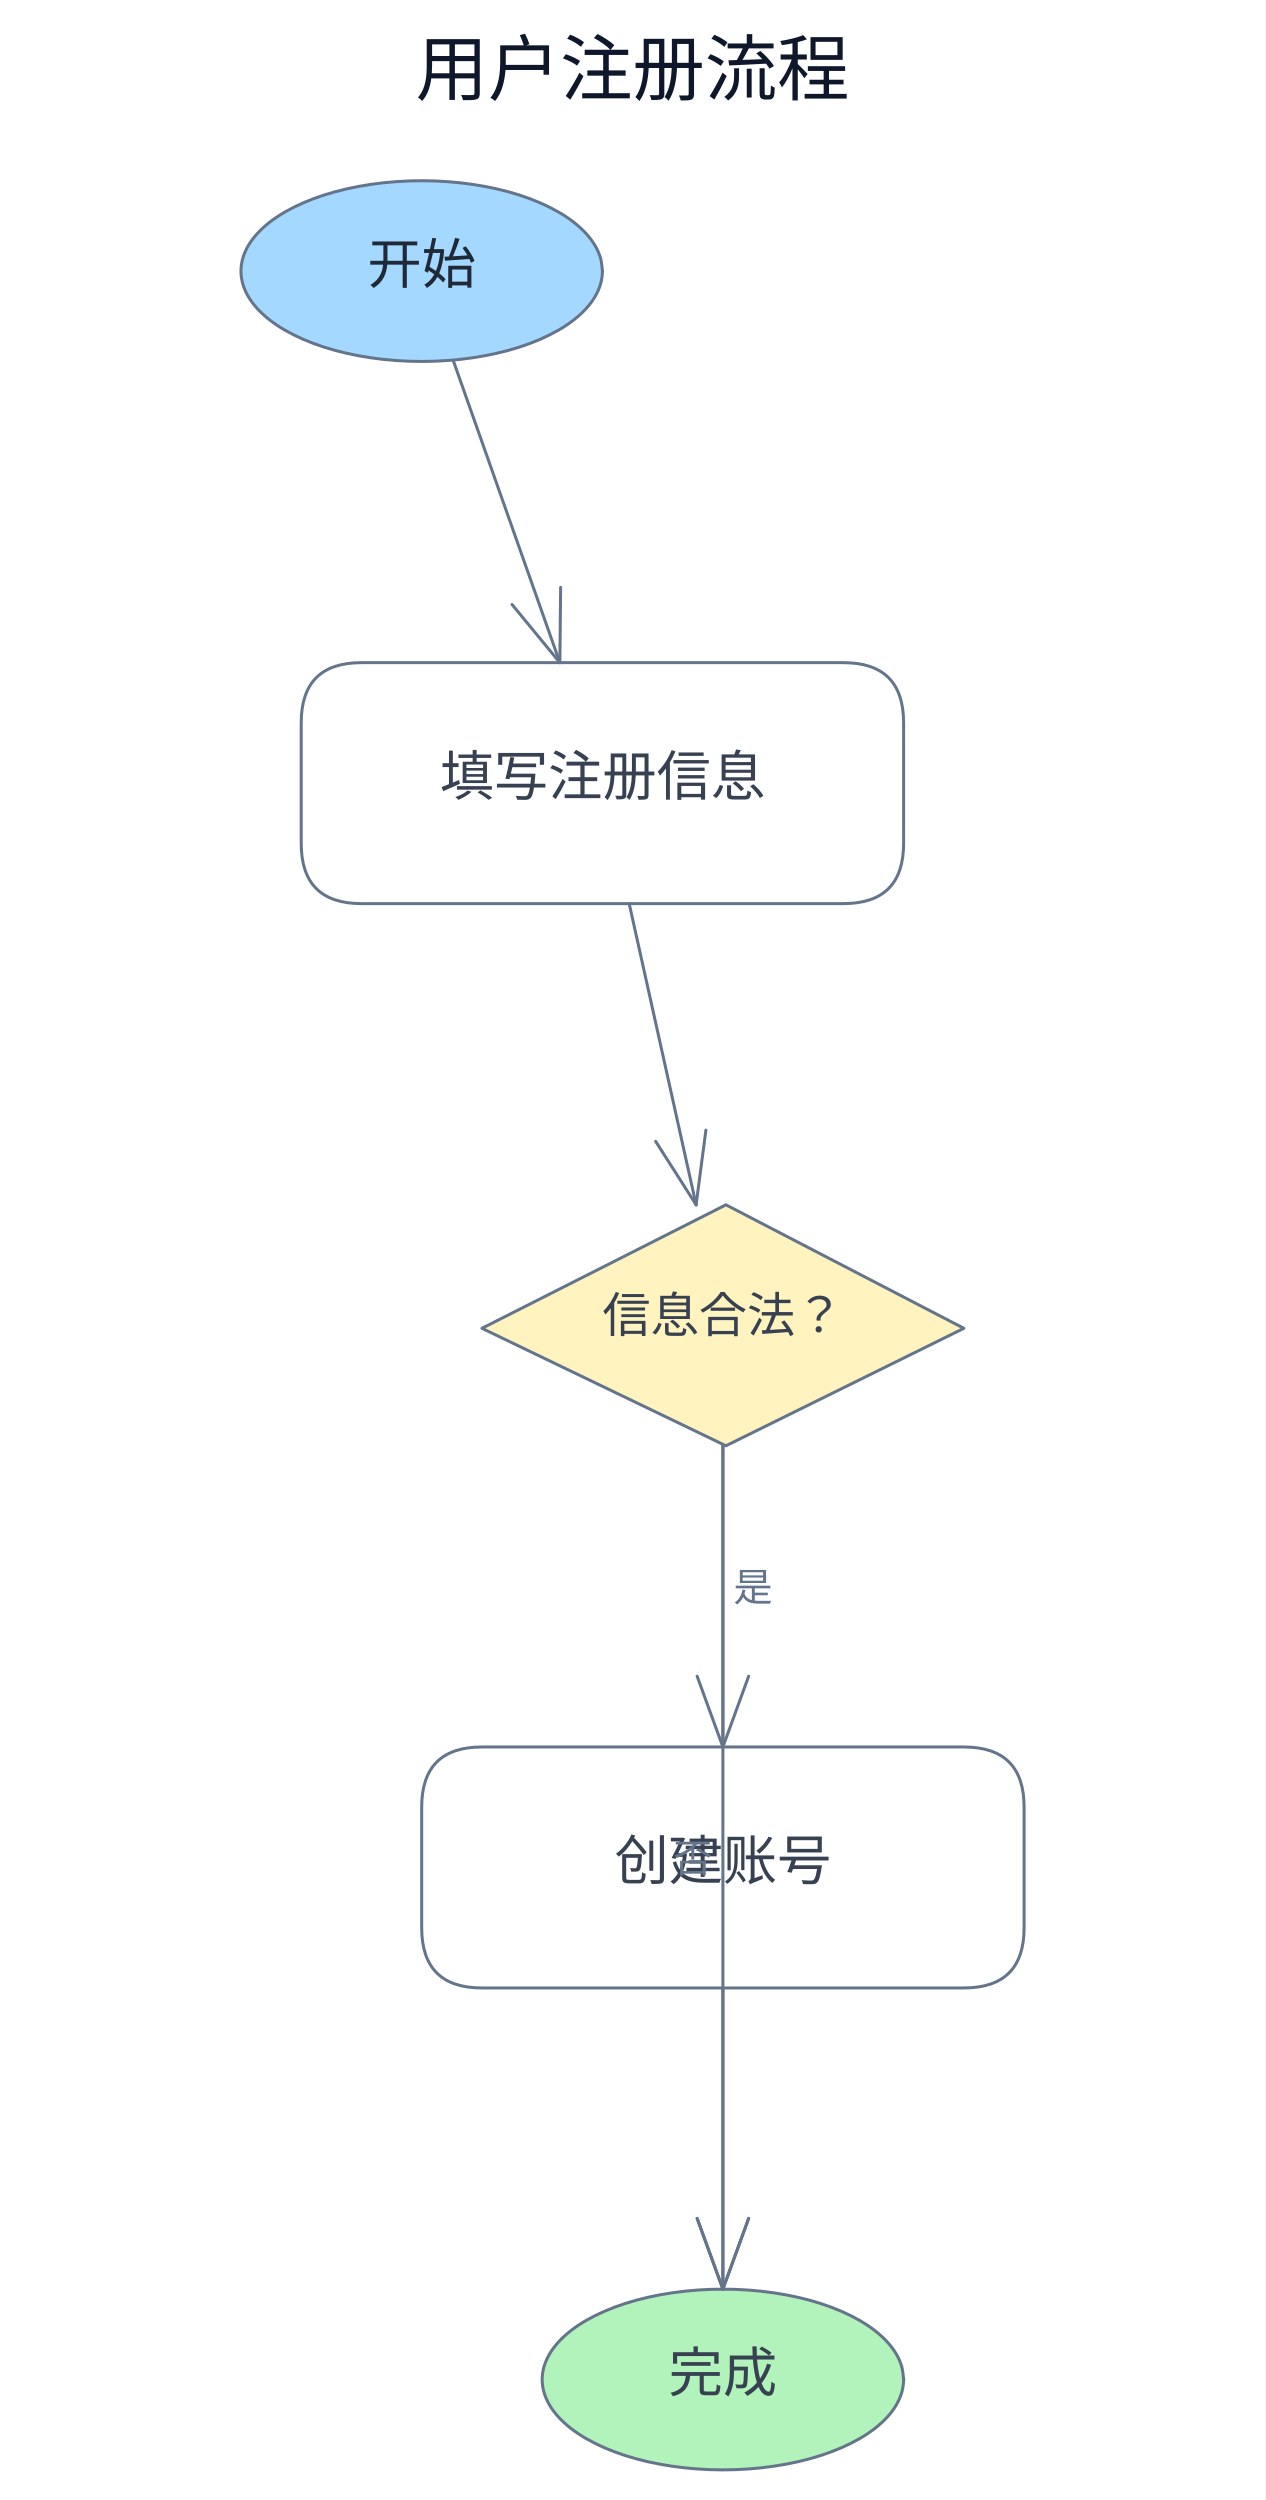
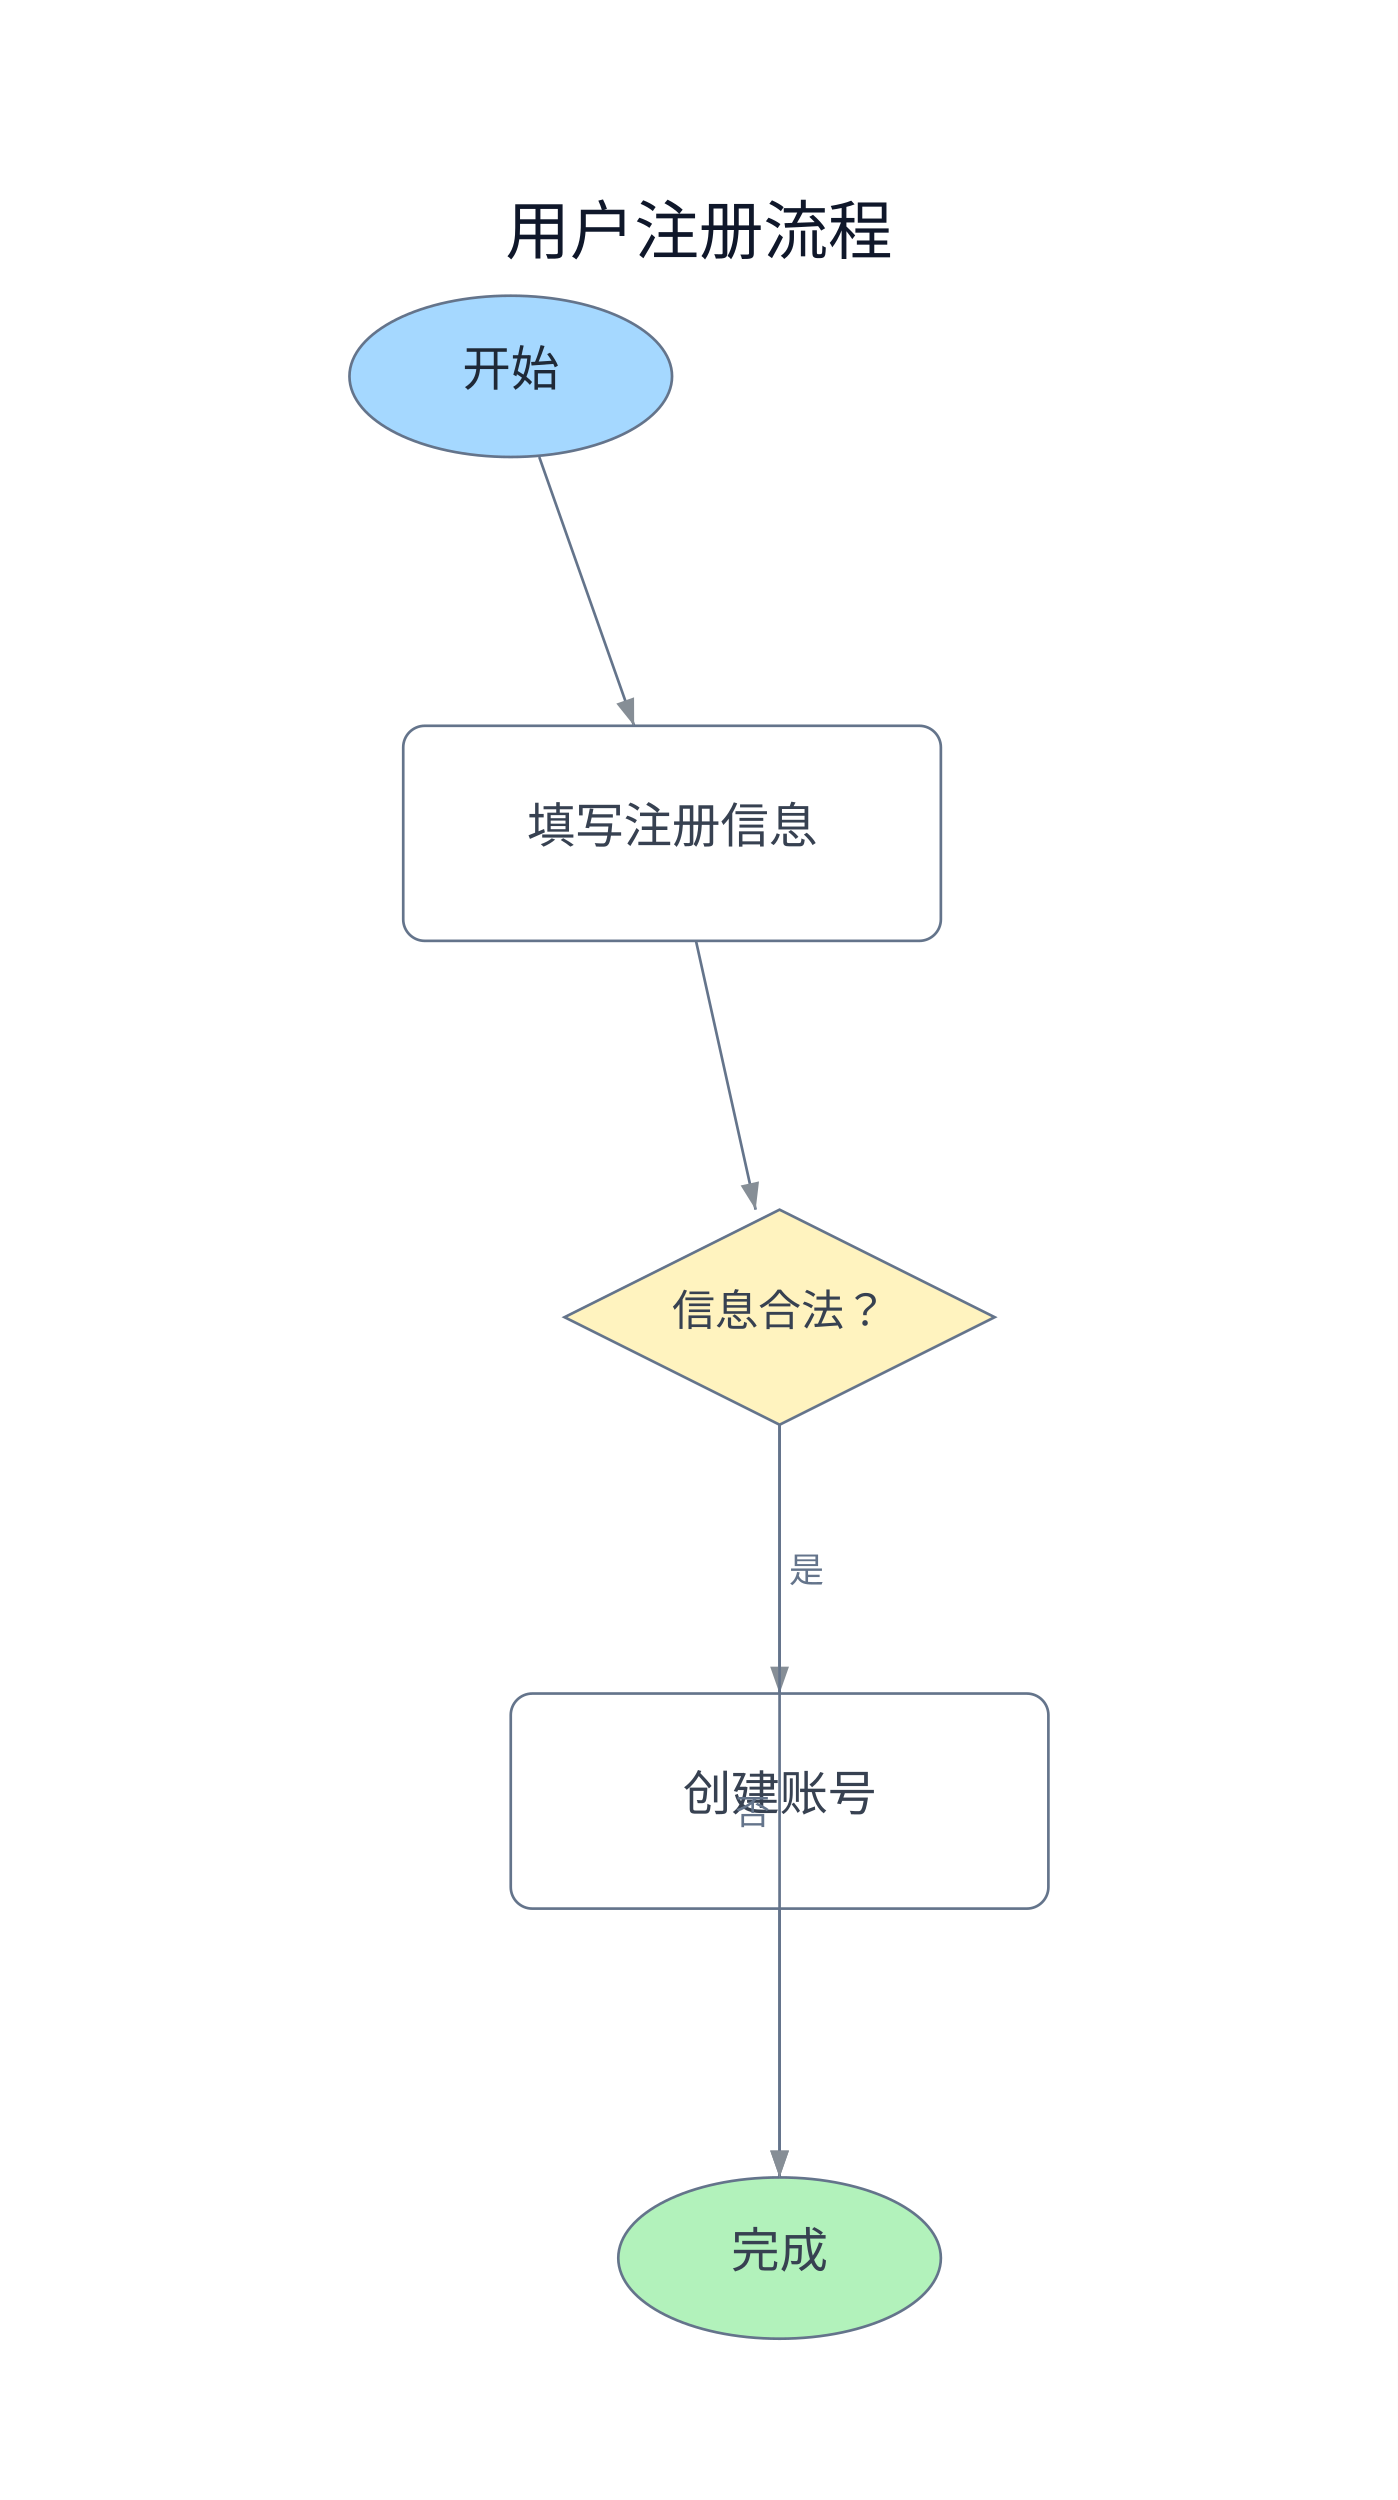
- <svg xmlns="http://www.w3.org/2000/svg" version="1.1" viewBox="0 0 420 830" width="420" height="830">
+ <svg xmlns="http://www.w3.org/2000/svg" width="520" height="930" viewBox="-90 -50 520 930">
+   <rect x="-90" y="-50" width="520" height="930" fill="#ffffff" />
  <defs>
-     <style class="style-fonts">
-       </style>
+     <marker id="arrowhead" markerWidth="10" markerHeight="7" refX="10" refY="3.5" orient="auto">
+       <polygon points="0 0, 10 3.5, 0 7" fill="#868e96" />
+     </marker>
  </defs>
-   <rect x="0" y="0" width="420" height="830" fill="#ffffff" />
-   <g stroke-linecap="round" transform="translate(80 60) rotate(0 60 30)">
-     <path d="M120 30 C120 31.42, 119.79 32.86, 119.39 34.27 C118.98 35.68, 118.37 37.09, 117.57 38.45 C116.77 39.82, 115.76 41.17, 114.58 42.46 C113.4 43.76, 112.01 45.02, 110.48 46.22 C108.94 47.42, 107.21 48.57, 105.34 49.65 C103.48 50.72, 101.44 51.74, 99.29 52.67 C97.14 53.6, 94.83 54.47, 92.44 55.24 C90.04 56.01, 87.51 56.7, 84.92 57.29 C82.34 57.88, 79.63 58.38, 76.9 58.78 C74.17 59.19, 71.36 59.49, 68.54 59.69 C65.72 59.9, 62.85 60, 60 60 C57.15 60, 54.28 59.9, 51.46 59.69 C48.64 59.49, 45.83 59.19, 43.1 58.78 C40.37 58.38, 37.66 57.88, 35.08 57.29 C32.49 56.7, 29.96 56.01, 27.56 55.24 C25.17 54.47, 22.86 53.6, 20.71 52.67 C18.56 51.74, 16.52 50.72, 14.66 49.65 C12.79 48.57, 11.06 47.42, 9.52 46.22 C7.99 45.02, 6.6 43.76, 5.42 42.46 C4.24 41.17, 3.23 39.82, 2.43 38.45 C1.63 37.09, 1.02 35.68, 0.61 34.27 C0.21 32.86, 0 31.42, 0 30 C0 28.58, 0.21 27.14, 0.61 25.73 C1.02 24.32, 1.63 22.91, 2.43 21.55 C3.23 20.18, 4.24 18.83, 5.42 17.54 C6.6 16.24, 7.99 14.98, 9.52 13.78 C11.06 12.58, 12.79 11.43, 14.66 10.35 C16.52 9.28, 18.56 8.26, 20.71 7.33 C22.86 6.4, 25.17 5.53, 27.56 4.76 C29.96 3.99, 32.49 3.3, 35.08 2.71 C37.66 2.12, 40.37 1.62, 43.1 1.22 C45.83 0.81, 48.64 0.51, 51.46 0.31 C54.28 0.1, 57.15 0, 60 0 C62.85 0, 65.72 0.1, 68.54 0.31 C71.36 0.51, 74.17 0.81, 76.9 1.22 C79.63 1.62, 82.34 2.12, 84.92 2.71 C87.51 3.3, 90.04 3.99, 92.44 4.76 C94.83 5.53, 97.14 6.4, 99.29 7.33 C101.44 8.26, 103.48 9.28, 105.34 10.35 C107.21 11.43, 108.94 12.58, 110.48 13.78 C112.01 14.98, 113.4 16.24, 114.58 17.54 C115.76 18.83, 116.77 20.18, 117.57 21.55 C118.37 22.91, 118.98 24.32, 119.39 25.73 C119.79 27.14, 119.9 29.29, 120 30 C120.1 30.71, 120.1 29.29, 120 30" stroke="none" stroke-width="0" fill="#a5d8ff" />
-     <path d="M120 30 C120 31.42, 119.79 32.86, 119.39 34.27 C118.98 35.68, 118.37 37.09, 117.57 38.45 C116.77 39.82, 115.76 41.17, 114.58 42.46 C113.4 43.76, 112.01 45.02, 110.48 46.22 C108.94 47.42, 107.21 48.57, 105.34 49.65 C103.48 50.72, 101.44 51.74, 99.29 52.67 C97.14 53.6, 94.83 54.47, 92.44 55.24 C90.04 56.01, 87.51 56.7, 84.92 57.29 C82.34 57.88, 79.63 58.38, 76.9 58.78 C74.17 59.19, 71.36 59.49, 68.54 59.69 C65.72 59.9, 62.85 60, 60 60 C57.15 60, 54.28 59.9, 51.46 59.69 C48.64 59.49, 45.83 59.19, 43.1 58.78 C40.37 58.38, 37.66 57.88, 35.08 57.29 C32.49 56.7, 29.96 56.01, 27.56 55.24 C25.17 54.47, 22.86 53.6, 20.71 52.67 C18.56 51.74, 16.52 50.72, 14.66 49.65 C12.79 48.57, 11.06 47.42, 9.52 46.22 C7.99 45.02, 6.6 43.76, 5.42 42.46 C4.24 41.17, 3.23 39.82, 2.43 38.45 C1.63 37.09, 1.02 35.68, 0.61 34.27 C0.21 32.86, 0 31.42, 0 30 C0 28.58, 0.21 27.14, 0.61 25.73 C1.02 24.32, 1.63 22.91, 2.43 21.55 C3.23 20.18, 4.24 18.83, 5.42 17.54 C6.6 16.24, 7.99 14.98, 9.52 13.78 C11.06 12.58, 12.79 11.43, 14.66 10.35 C16.52 9.28, 18.56 8.26, 20.71 7.33 C22.86 6.4, 25.17 5.53, 27.56 4.76 C29.96 3.99, 32.49 3.3, 35.08 2.71 C37.66 2.12, 40.37 1.62, 43.1 1.22 C45.83 0.81, 48.64 0.51, 51.46 0.31 C54.28 0.1, 57.15 0, 60 0 C62.85 0, 65.72 0.1, 68.54 0.31 C71.36 0.51, 74.17 0.81, 76.9 1.22 C79.63 1.62, 82.34 2.12, 84.92 2.71 C87.51 3.3, 90.04 3.99, 92.44 4.76 C94.83 5.53, 97.14 6.4, 99.29 7.33 C101.44 8.26, 103.48 9.28, 105.34 10.35 C107.21 11.43, 108.94 12.58, 110.48 13.78 C112.01 14.98, 113.4 16.24, 114.58 17.54 C115.76 18.83, 116.77 20.18, 117.57 21.55 C118.37 22.91, 118.98 24.32, 119.39 25.73 C119.79 27.14, 119.9 29.29, 120 30 C120.1 30.71, 120.1 29.29, 120 30" stroke="#64748b" stroke-width="1" fill="none" />
-   </g>
-   <g transform="translate(100 78) rotate(0 40 12)">
-     <text x="40" y="16.11" font-family="Helvetica, Segoe UI Emoji" font-size="18px" fill="#1f2937" text-anchor="middle" style="white-space: pre;" direction="ltr" dominant-baseline="alphabetic">开始</text>
-   </g>
-   <g stroke-linecap="round" transform="translate(100 220) rotate(0 100 40)">
-     <path d="M20 0 C69.13 0, 118.25 0, 180 0 C193.33 0, 200 6.67, 200 20 C200 33.72, 200 47.43, 200 60 C200 73.33, 193.33 80, 180 80 C146.33 80, 112.66 80, 20 80 C6.67 80, 0 73.33, 0 60 C0 48.6, 0 37.2, 0 20 C0 6.67, 6.67 0, 20 0" stroke="none" stroke-width="0" fill="#ffffff" />
-     <path d="M20 0 C81.35 0, 142.69 0, 180 0 M20 0 C73.07 0, 126.15 0, 180 0 M180 0 C193.33 0, 200 6.67, 200 20 M180 0 C193.33 0, 200 6.67, 200 20 M200 20 C200 29.66, 200 39.33, 200 60 M200 20 C200 33.21, 200 46.42, 200 60 M200 60 C200 73.33, 193.33 80, 180 80 M200 60 C200 73.33, 193.33 80, 180 80 M180 80 C117.6 80, 55.19 80, 20 80 M180 80 C144.48 80, 108.95 80, 20 80 M20 80 C6.67 80, 0 73.33, 0 60 M20 80 C6.67 80, 0 73.33, 0 60 M0 60 C0 45.61, 0 31.22, 0 20 M0 60 C0 45.17, 0 30.33, 0 20 M0 20 C0 6.67, 6.67 0, 20 0 M0 20 C0 6.67, 6.67 0, 20 0" stroke="#64748b" stroke-width="1" fill="none" />
-   </g>
-   <g transform="translate(120 248) rotate(0 80 12)">
-     <text x="80" y="16.11" font-family="Helvetica, Segoe UI Emoji" font-size="18px" fill="#374151" text-anchor="middle" style="white-space: pre;" direction="ltr" dominant-baseline="alphabetic">填写注册信息</text>
-   </g>
-   <g stroke-linecap="round" transform="translate(160 400) rotate(0 80 40)">
-     <path d="M81 0 L160 41 L81 80 L0 41" stroke="none" stroke-width="0" fill="#fff3bf" fill-rule="evenodd" />
-     <path d="M81 0 C111.62 15.89, 142.24 31.78, 160 41 M81 0 C100.43 10.08, 119.86 20.17, 160 41 M160 41 C129.28 56.17, 98.56 71.33, 81 80 M160 41 C140.15 50.8, 120.31 60.59, 81 80 M81 80 C60.21 69.99, 39.43 59.98, 0 41 M81 80 C62.83 71.25, 44.67 62.51, 0 41 M0 41 C30.65 25.48, 61.31 9.97, 81 0 M0 41 C23.64 29.04, 47.27 17.07, 81 0" stroke="#64748b" stroke-width="1" fill="none" />
-   </g>
-   <g transform="translate(180 428) rotate(0 60 12)">
-     <text x="60" y="14.32" font-family="Helvetica, Segoe UI Emoji" font-size="16px" fill="#374151" text-anchor="middle" style="white-space: pre;" direction="ltr" dominant-baseline="alphabetic">信息合法？</text>
-   </g>
-   <g stroke-linecap="round" transform="translate(140 580) rotate(0 100 40)">
-     <path d="M20 0 C63.8 0, 107.6 0, 180 0 C193.33 0, 200 6.67, 200 20 C200 32.71, 200 45.42, 200 60 C200 73.33, 193.33 80, 180 80 C133.75 80, 87.5 80, 20 80 C6.67 80, 0 73.33, 0 60 C0 51.57, 0 43.14, 0 20 C0 6.67, 6.67 0, 20 0" stroke="none" stroke-width="0" fill="#ffffff" />
-     <path d="M20 0 C70.83 0, 121.67 0, 180 0 M20 0 C65.77 0, 111.54 0, 180 0 M180 0 C193.33 0, 200 6.67, 200 20 M180 0 C193.33 0, 200 6.67, 200 20 M200 20 C200 31.22, 200 42.43, 200 60 M200 20 C200 29.79, 200 39.59, 200 60 M200 60 C200 73.33, 193.33 80, 180 80 M200 60 C200 73.33, 193.33 80, 180 80 M180 80 C121.1 80, 62.2 80, 20 80 M180 80 C141.67 80, 103.35 80, 20 80 M20 80 C6.67 80, 0 73.33, 0 60 M20 80 C6.67 80, 0 73.33, 0 60 M0 60 C0 51.39, 0 42.79, 0 20 M0 60 C0 48.24, 0 36.48, 0 20 M0 20 C0 6.67, 6.67 0, 20 0 M0 20 C0 6.67, 6.67 0, 20 0" stroke="#64748b" stroke-width="1" fill="none" />
-   </g>
-   <g transform="translate(160 608) rotate(0 80 12)">
-     <text x="80" y="16.11" font-family="Helvetica, Segoe UI Emoji" font-size="18px" fill="#374151" text-anchor="middle" style="white-space: pre;" direction="ltr" dominant-baseline="alphabetic">创建账号</text>
-   </g>
-   <g stroke-linecap="round" transform="translate(180 760) rotate(0 60 30)">
-     <path d="M120 30 C120 31.42, 119.79 32.86, 119.39 34.27 C118.98 35.68, 118.37 37.09, 117.57 38.45 C116.77 39.82, 115.76 41.17, 114.58 42.46 C113.4 43.76, 112.01 45.02, 110.48 46.22 C108.94 47.42, 107.21 48.57, 105.34 49.65 C103.48 50.72, 101.44 51.74, 99.29 52.67 C97.14 53.6, 94.83 54.47, 92.44 55.24 C90.04 56.01, 87.51 56.7, 84.92 57.29 C82.34 57.88, 79.63 58.38, 76.9 58.78 C74.17 59.19, 71.36 59.49, 68.54 59.69 C65.72 59.9, 62.85 60, 60 60 C57.15 60, 54.28 59.9, 51.46 59.69 C48.64 59.49, 45.83 59.19, 43.1 58.78 C40.37 58.38, 37.66 57.88, 35.08 57.29 C32.49 56.7, 29.96 56.01, 27.56 55.24 C25.17 54.47, 22.86 53.6, 20.71 52.67 C18.56 51.74, 16.52 50.72, 14.66 49.65 C12.79 48.57, 11.06 47.42, 9.52 46.22 C7.99 45.02, 6.6 43.76, 5.42 42.46 C4.24 41.17, 3.23 39.82, 2.43 38.45 C1.63 37.09, 1.02 35.68, 0.61 34.27 C0.21 32.86, 0 31.42, 0 30 C0 28.58, 0.21 27.14, 0.61 25.73 C1.02 24.32, 1.63 22.91, 2.43 21.55 C3.23 20.18, 4.24 18.83, 5.42 17.54 C6.6 16.24, 7.99 14.98, 9.52 13.78 C11.06 12.58, 12.79 11.43, 14.66 10.35 C16.52 9.28, 18.56 8.26, 20.71 7.33 C22.86 6.4, 25.17 5.53, 27.56 4.76 C29.96 3.99, 32.49 3.3, 35.08 2.71 C37.66 2.12, 40.37 1.62, 43.1 1.22 C45.83 0.81, 48.64 0.51, 51.46 0.31 C54.28 0.1, 57.15 0, 60 0 C62.85 0, 65.72 0.1, 68.54 0.31 C71.36 0.51, 74.17 0.81, 76.9 1.22 C79.63 1.62, 82.34 2.12, 84.92 2.71 C87.51 3.3, 90.04 3.99, 92.44 4.76 C94.83 5.53, 97.14 6.4, 99.29 7.33 C101.44 8.26, 103.48 9.28, 105.34 10.35 C107.21 11.43, 108.94 12.58, 110.48 13.78 C112.01 14.98, 113.4 16.24, 114.58 17.54 C115.76 18.83, 116.77 20.18, 117.57 21.55 C118.37 22.91, 118.98 24.32, 119.39 25.73 C119.79 27.14, 119.9 29.29, 120 30 C120.1 30.71, 120.1 29.29, 120 30" stroke="none" stroke-width="0" fill="#b2f2bb" />
-     <path d="M120 30 C120 31.42, 119.79 32.86, 119.39 34.27 C118.98 35.68, 118.37 37.09, 117.57 38.45 C116.77 39.82, 115.76 41.17, 114.58 42.46 C113.4 43.76, 112.01 45.02, 110.48 46.22 C108.94 47.42, 107.21 48.57, 105.34 49.65 C103.48 50.72, 101.44 51.74, 99.29 52.67 C97.14 53.6, 94.83 54.47, 92.44 55.24 C90.04 56.01, 87.51 56.7, 84.92 57.29 C82.34 57.88, 79.63 58.38, 76.9 58.78 C74.17 59.19, 71.36 59.49, 68.54 59.69 C65.72 59.9, 62.85 60, 60 60 C57.15 60, 54.28 59.9, 51.46 59.69 C48.64 59.49, 45.83 59.19, 43.1 58.78 C40.37 58.38, 37.66 57.88, 35.08 57.29 C32.49 56.7, 29.96 56.01, 27.56 55.24 C25.17 54.47, 22.86 53.6, 20.71 52.67 C18.56 51.74, 16.52 50.72, 14.66 49.65 C12.79 48.57, 11.06 47.42, 9.52 46.22 C7.99 45.02, 6.6 43.76, 5.42 42.46 C4.24 41.17, 3.23 39.82, 2.43 38.45 C1.63 37.09, 1.02 35.68, 0.61 34.27 C0.21 32.86, 0 31.42, 0 30 C0 28.58, 0.21 27.14, 0.61 25.73 C1.02 24.32, 1.63 22.91, 2.43 21.55 C3.23 20.18, 4.24 18.83, 5.42 17.54 C6.6 16.24, 7.99 14.98, 9.52 13.78 C11.06 12.58, 12.79 11.43, 14.66 10.35 C16.52 9.28, 18.56 8.26, 20.71 7.33 C22.86 6.4, 25.17 5.53, 27.56 4.76 C29.96 3.99, 32.49 3.3, 35.08 2.71 C37.66 2.12, 40.37 1.62, 43.1 1.22 C45.83 0.81, 48.64 0.51, 51.46 0.31 C54.28 0.1, 57.15 0, 60 0 C62.85 0, 65.72 0.1, 68.54 0.31 C71.36 0.51, 74.17 0.81, 76.9 1.22 C79.63 1.62, 82.34 2.12, 84.92 2.71 C87.51 3.3, 90.04 3.99, 92.44 4.76 C94.83 5.53, 97.14 6.4, 99.29 7.33 C101.44 8.26, 103.48 9.28, 105.34 10.35 C107.21 11.43, 108.94 12.58, 110.48 13.78 C112.01 14.98, 113.4 16.24, 114.58 17.54 C115.76 18.83, 116.77 20.18, 117.57 21.55 C118.37 22.91, 118.98 24.32, 119.39 25.73 C119.79 27.14, 119.9 29.29, 120 30 C120.1 30.71, 120.1 29.29, 120 30" stroke="#64748b" stroke-width="1" fill="none" />
-   </g>
-   <g transform="translate(200 778) rotate(0 40 12)">
-     <text x="40" y="16.11" font-family="Helvetica, Segoe UI Emoji" font-size="18px" fill="#374151" text-anchor="middle" style="white-space: pre;" direction="ltr" dominant-baseline="alphabetic">完成</text>
-   </g>
-   <g stroke-linecap="round">
-     <g transform="translate(150.5882 120) rotate(0 17.64706 50)">
-       <path d="M0 0 C5.88 16.67, 29.41 83.33, 35.29 100 M0 0 C5.88 16.67, 29.41 83.33, 35.29 100" stroke="#64748b" stroke-width="1" fill="none" />
-     </g>
-     <g transform="translate(150.5882 120) rotate(0 17.64706 50)">
-       <path d="M19.41 80.69 C23.65 85.84, 27.88 90.99, 35.29 100 M19.41 80.69 C25.45 88.04, 31.49 95.38, 35.29 100" stroke="#64748b" stroke-width="1" fill="none" />
-     </g>
-     <g transform="translate(150.5882 120) rotate(0 17.64706 50)">
-       <path d="M35.54 75 C35.47 81.67, 35.41 88.33, 35.29 100 M35.54 75 C35.45 84.51, 35.35 94.02, 35.29 100" stroke="#64748b" stroke-width="1" fill="none" />
-     </g>
-   </g>
-   <mask />
-   <g stroke-linecap="round">
-     <g transform="translate(208.8889 300) rotate(0 11.11111 50)">
-       <path d="M0 0 C3.7 16.67, 18.52 83.33, 22.22 100 M0 0 C3.7 16.67, 18.52 83.33, 22.22 100" stroke="#64748b" stroke-width="1" fill="none" />
-     </g>
-     <g transform="translate(208.8889 300) rotate(0 11.11111 50)">
-       <path d="M8.78 78.92 C12.13 84.17, 15.47 89.42, 22.22 100 M8.78 78.92 C13.14 85.77, 17.51 92.61, 22.22 100" stroke="#64748b" stroke-width="1" fill="none" />
-     </g>
-     <g transform="translate(208.8889 300) rotate(0 11.11111 50)">
-       <path d="M25.47 75.21 C24.66 81.38, 23.85 87.55, 22.22 100 M25.47 75.21 C24.42 83.26, 23.36 91.31, 22.22 100" stroke="#64748b" stroke-width="1" fill="none" />
-     </g>
-   </g>
-   <mask />
-   <g stroke-linecap="round">
-     <g transform="translate(240 480) rotate(0 0 50)">
-       <path d="M0 0 C0 16.67, 0 83.33, 0 100 M0 0 C0 16.67, 0 83.33, 0 100" stroke="#64748b" stroke-width="1" fill="none" />
-     </g>
-     <g transform="translate(240 480) rotate(0 0 50)">
-       <path d="M-8.55 76.51 C-5.99 83.54, -3.43 90.57, 0 100 M-8.55 76.51 C-5.85 83.93, -3.14 91.36, 0 100" stroke="#64748b" stroke-width="1" fill="none" />
-     </g>
-     <g transform="translate(240 480) rotate(0 0 50)">
-       <path d="M8.55 76.51 C5.99 83.54, 3.43 90.57, 0 100 M8.55 76.51 C5.85 83.93, 3.14 91.36, 0 100" stroke="#64748b" stroke-width="1" fill="none" />
-     </g>
-   </g>
-   <mask />
-   <g transform="translate(220 520) rotate(0 30 10)">
-     <text x="30" y="11.635" font-family="Helvetica, Segoe UI Emoji" font-size="13px" fill="#64748b" text-anchor="middle" style="white-space: pre;" direction="ltr" dominant-baseline="alphabetic">是</text>
-   </g>
-   <g stroke-linecap="round">
-     <g transform="translate(240 480) rotate(0 0 140)">
-       <path d="M0 0 C0 46.67, 0 233.33, 0 280 M0 0 C0 46.67, 0 233.33, 0 280" stroke="#64748b" stroke-width="1" fill="none" />
-     </g>
-     <g transform="translate(240 480) rotate(0 0 140)">
-       <path d="M-8.55 256.51 C-6.79 261.36, -5.02 266.2, 0 280 M-8.55 256.51 C-5.34 265.32, -2.13 274.14, 0 280" stroke="#64748b" stroke-width="1" fill="none" />
-     </g>
-     <g transform="translate(240 480) rotate(0 0 140)">
-       <path d="M8.55 256.51 C6.79 261.36, 5.02 266.2, 0 280 M8.55 256.51 C5.34 265.32, 2.13 274.14, 0 280" stroke="#64748b" stroke-width="1" fill="none" />
-     </g>
-   </g>
-   <mask />
-   <g transform="translate(200 610) rotate(0 30 10)">
-     <text x="30" y="11.635" font-family="Helvetica, Segoe UI Emoji" font-size="13px" fill="#64748b" text-anchor="middle" style="white-space: pre;" direction="ltr" dominant-baseline="alphabetic">否</text>
-   </g>
-   <g stroke-linecap="round">
-     <g transform="translate(240 660) rotate(0 0 50)">
-       <path d="M0 0 C0 16.67, 0 83.33, 0 100 M0 0 C0 16.67, 0 83.33, 0 100" stroke="#64748b" stroke-width="1" fill="none" />
-     </g>
-     <g transform="translate(240 660) rotate(0 0 50)">
-       <path d="M-8.55 76.51 C-5.25 85.58, -1.95 94.65, 0 100 M-8.55 76.51 C-5.34 85.34, -2.12 94.17, 0 100" stroke="#64748b" stroke-width="1" fill="none" />
-     </g>
-     <g transform="translate(240 660) rotate(0 0 50)">
-       <path d="M8.55 76.51 C5.25 85.58, 1.95 94.65, 0 100 M8.55 76.51 C5.34 85.34, 2.12 94.17, 0 100" stroke="#64748b" stroke-width="1" fill="none" />
-     </g>
-   </g>
-   <mask />
-   <g transform="translate(10 10) rotate(0 200 15)">
-     <text x="200" y="21.48" font-family="Helvetica, Segoe UI Emoji" font-size="24px" fill="#0f172a" text-anchor="middle" style="white-space: pre;" direction="ltr" dominant-baseline="alphabetic">用户注册流程</text>
-   </g>
+   <ellipse cx="100" cy="90" rx="60" ry="30" fill="#a5d8ff" stroke="#64748b" stroke-width="1" />
+   <text x="100" y="85.673" text-anchor="middle" dominant-baseline="central" font-size="18" font-family="&quot;Ma Shan Zheng&quot;, &quot;Long Cang&quot;, &quot;Liu Jian Mao Cao&quot;, &quot;Hannotate SC&quot;, &quot;HanziPen SC&quot;, &quot;Wawati SC&quot;, &quot;Kaiti SC&quot;, &quot;PingFang SC&quot;, sans-serif" fill="#1f2937">开始</text>
+   <rect x="60" y="220" width="200" height="80" fill="#ffffff" stroke="#64748b" stroke-width="1" rx="8" />
+   <text x="160" y="255.673" text-anchor="middle" dominant-baseline="central" font-size="18" font-family="&quot;Ma Shan Zheng&quot;, &quot;Long Cang&quot;, &quot;Liu Jian Mao Cao&quot;, &quot;Hannotate SC&quot;, &quot;HanziPen SC&quot;, &quot;Wawati SC&quot;, &quot;Kaiti SC&quot;, &quot;PingFang SC&quot;, sans-serif" fill="#374151">填写注册信息</text>
+   <polygon points="200,400 280,440 200,480 120,440" fill="#fff3bf" stroke="#64748b" stroke-width="1" />
+   <text x="200" y="436.154" text-anchor="middle" dominant-baseline="central" font-size="16" font-family="&quot;Ma Shan Zheng&quot;, &quot;Long Cang&quot;, &quot;Liu Jian Mao Cao&quot;, &quot;Hannotate SC&quot;, &quot;HanziPen SC&quot;, &quot;Wawati SC&quot;, &quot;Kaiti SC&quot;, &quot;PingFang SC&quot;, sans-serif" fill="#374151">信息合法？</text>
+   <rect x="100" y="580" width="200" height="80" fill="#ffffff" stroke="#64748b" stroke-width="1" rx="8" />
+   <text x="200" y="615.673" text-anchor="middle" dominant-baseline="central" font-size="18" font-family="&quot;Ma Shan Zheng&quot;, &quot;Long Cang&quot;, &quot;Liu Jian Mao Cao&quot;, &quot;Hannotate SC&quot;, &quot;HanziPen SC&quot;, &quot;Wawati SC&quot;, &quot;Kaiti SC&quot;, &quot;PingFang SC&quot;, sans-serif" fill="#374151">创建账号</text>
+   <ellipse cx="200" cy="790" rx="60" ry="30" fill="#b2f2bb" stroke="#64748b" stroke-width="1" />
+   <text x="200" y="785.673" text-anchor="middle" dominant-baseline="central" font-size="18" font-family="&quot;Ma Shan Zheng&quot;, &quot;Long Cang&quot;, &quot;Liu Jian Mao Cao&quot;, &quot;Hannotate SC&quot;, &quot;HanziPen SC&quot;, &quot;Wawati SC&quot;, &quot;Kaiti SC&quot;, &quot;PingFang SC&quot;, sans-serif" fill="#374151">完成</text>
+   <path d="M110.6,120.0 L145.9,220.0" fill="none" stroke="#64748b" stroke-width="1" marker-end="url(#arrowhead)" />
+   <path d="M168.9,300.0 L191.1,400.0" fill="none" stroke="#64748b" stroke-width="1" marker-end="url(#arrowhead)" />
+   <path d="M200.0,480.0 L200.0,580.0" fill="none" stroke="#64748b" stroke-width="1" marker-end="url(#arrowhead)" />
+   <text x="210" y="533" text-anchor="middle" dominant-baseline="central" font-size="13" font-family="&quot;Ma Shan Zheng&quot;, &quot;Long Cang&quot;, &quot;Liu Jian Mao Cao&quot;, &quot;Hannotate SC&quot;, &quot;HanziPen SC&quot;, &quot;Wawati SC&quot;, &quot;Kaiti SC&quot;, &quot;PingFang SC&quot;, sans-serif" fill="#64748b">是</text>
+   <path d="M200.0,480.0 L200.0,760.0" fill="none" stroke="#64748b" stroke-width="1" marker-end="url(#arrowhead)" />
+   <text x="190" y="623" text-anchor="middle" dominant-baseline="central" font-size="13" font-family="&quot;Ma Shan Zheng&quot;, &quot;Long Cang&quot;, &quot;Liu Jian Mao Cao&quot;, &quot;Hannotate SC&quot;, &quot;HanziPen SC&quot;, &quot;Wawati SC&quot;, &quot;Kaiti SC&quot;, &quot;PingFang SC&quot;, sans-serif" fill="#64748b">否</text>
+   <path d="M200.0,660.0 L200.0,760.0" fill="none" stroke="#64748b" stroke-width="1" marker-end="url(#arrowhead)" />
+   <text x="170" y="34" text-anchor="middle" dominant-baseline="central" font-size="24" font-family="&quot;Ma Shan Zheng&quot;, &quot;Long Cang&quot;, &quot;Liu Jian Mao Cao&quot;, &quot;Hannotate SC&quot;, &quot;HanziPen SC&quot;, &quot;Wawati SC&quot;, &quot;Kaiti SC&quot;, &quot;PingFang SC&quot;, sans-serif" fill="#0f172a">用户注册流程</text>
</svg>
